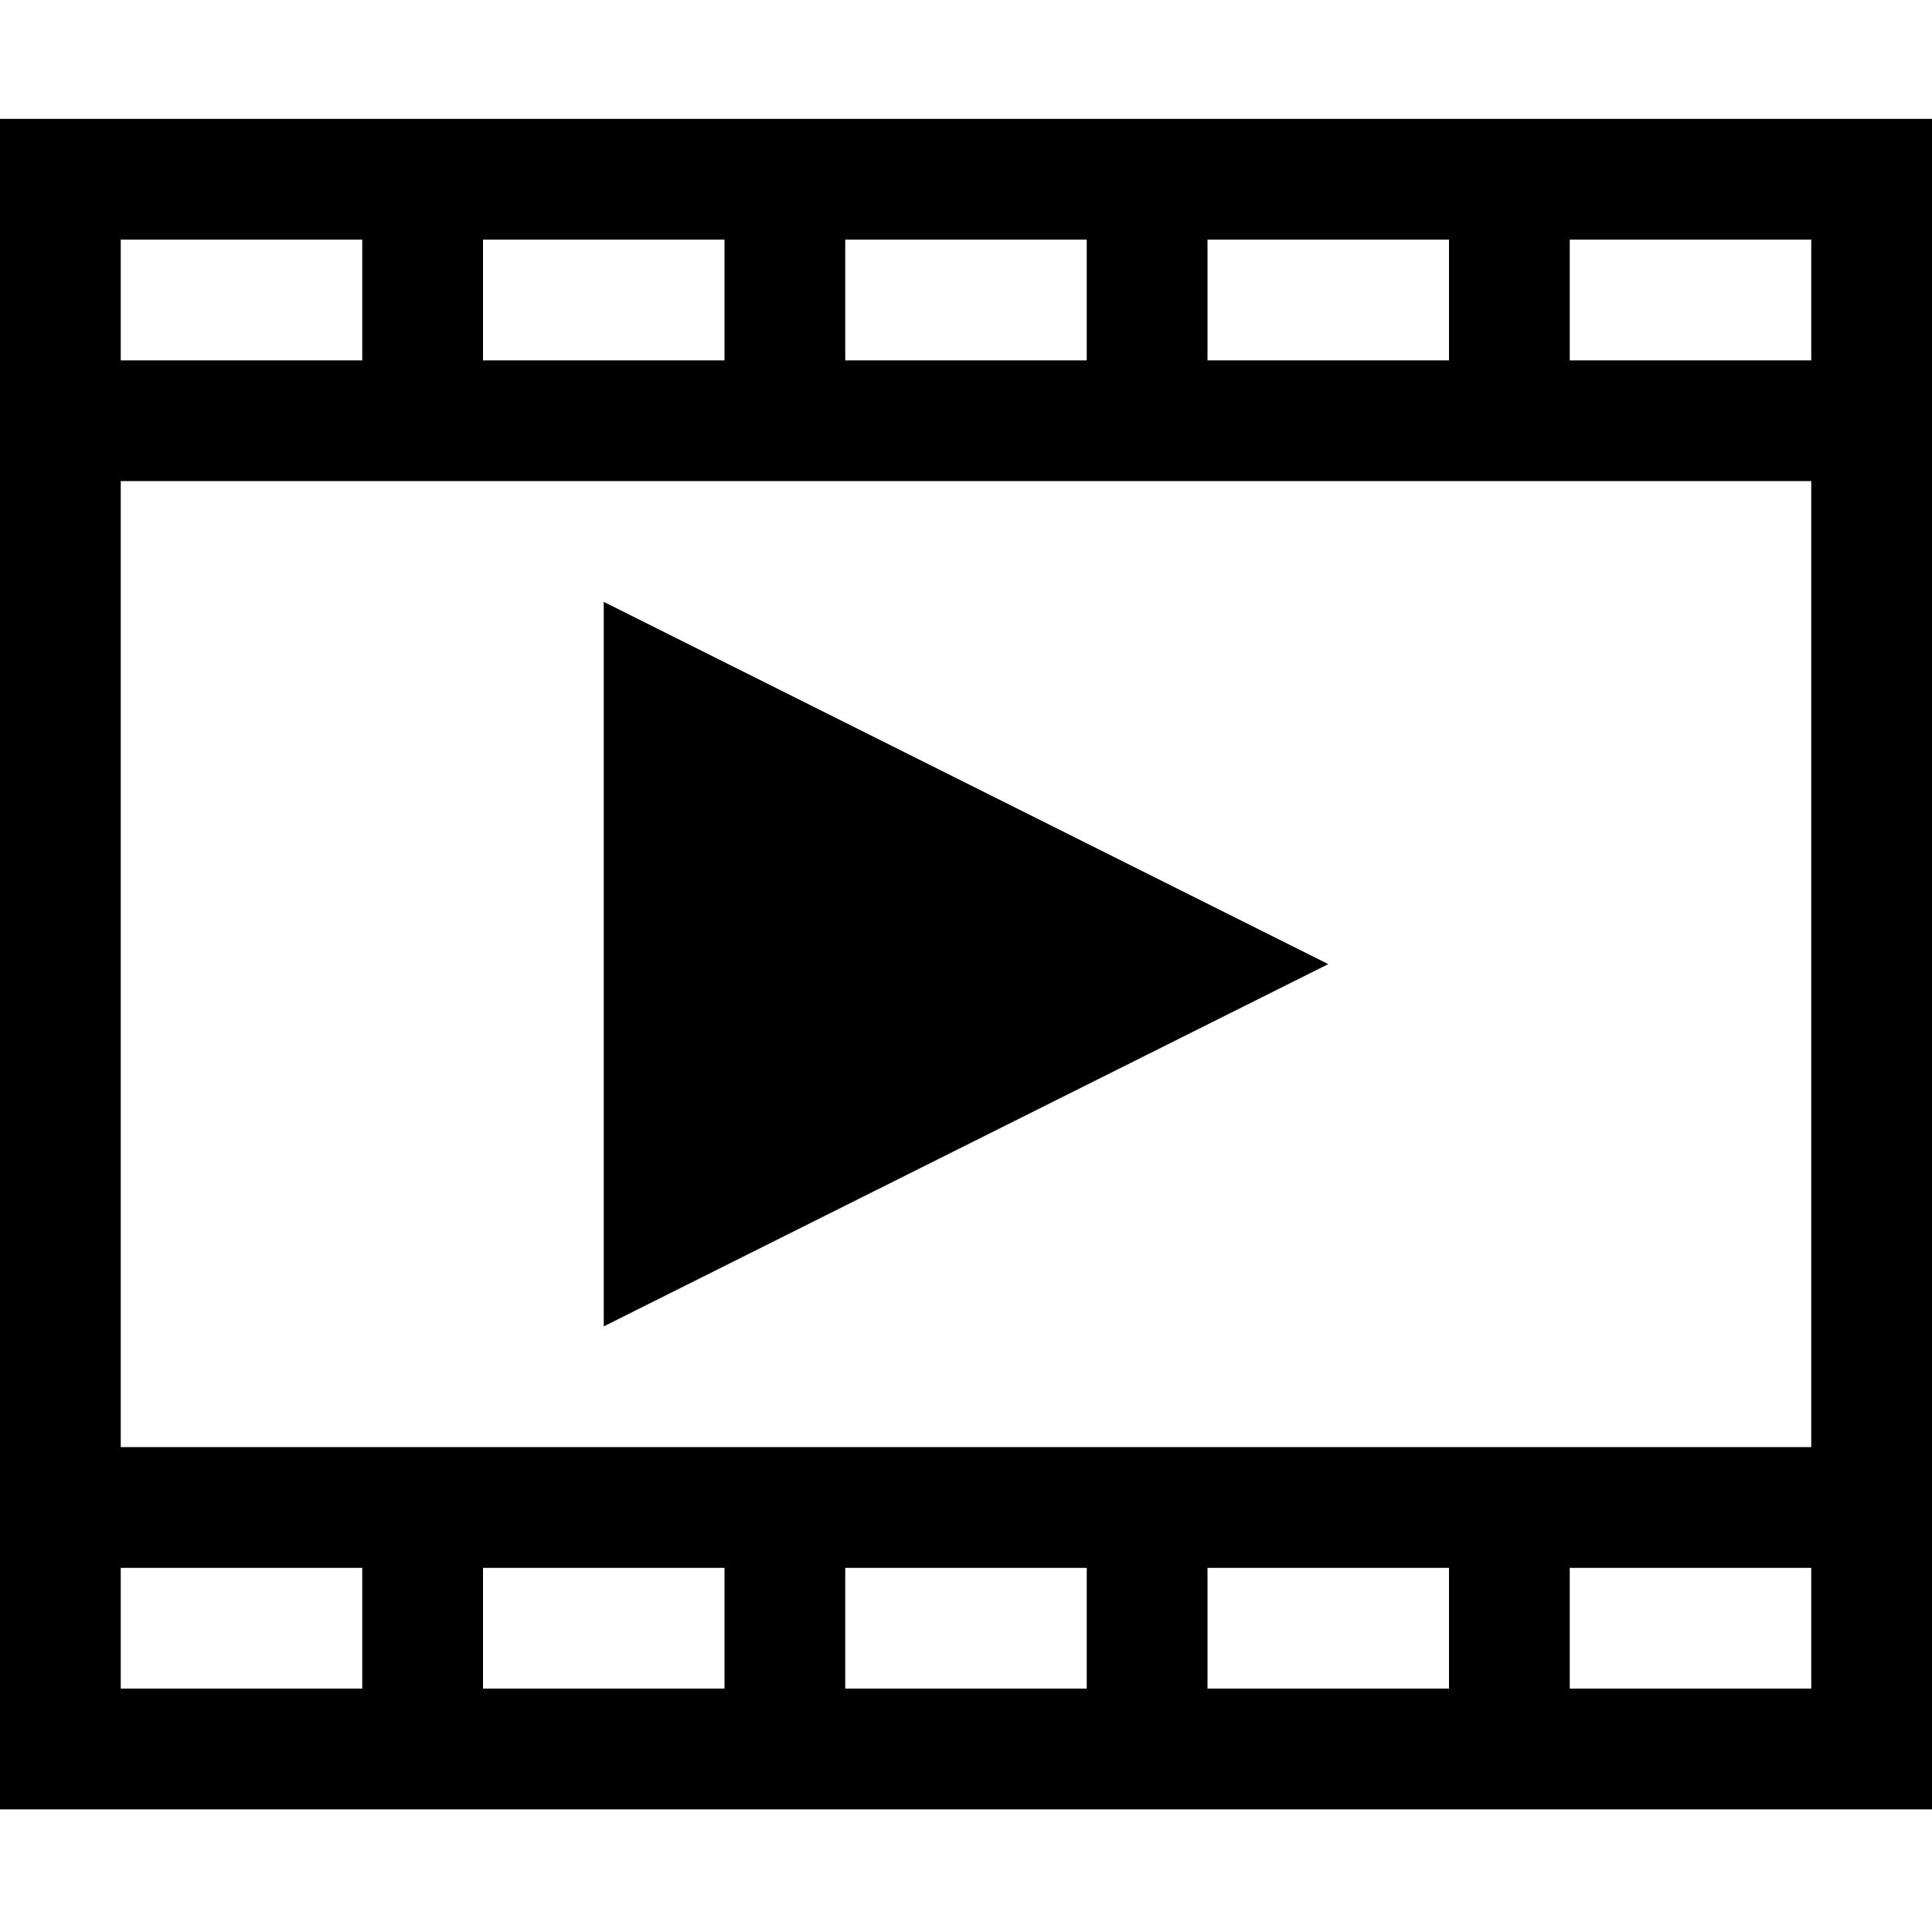
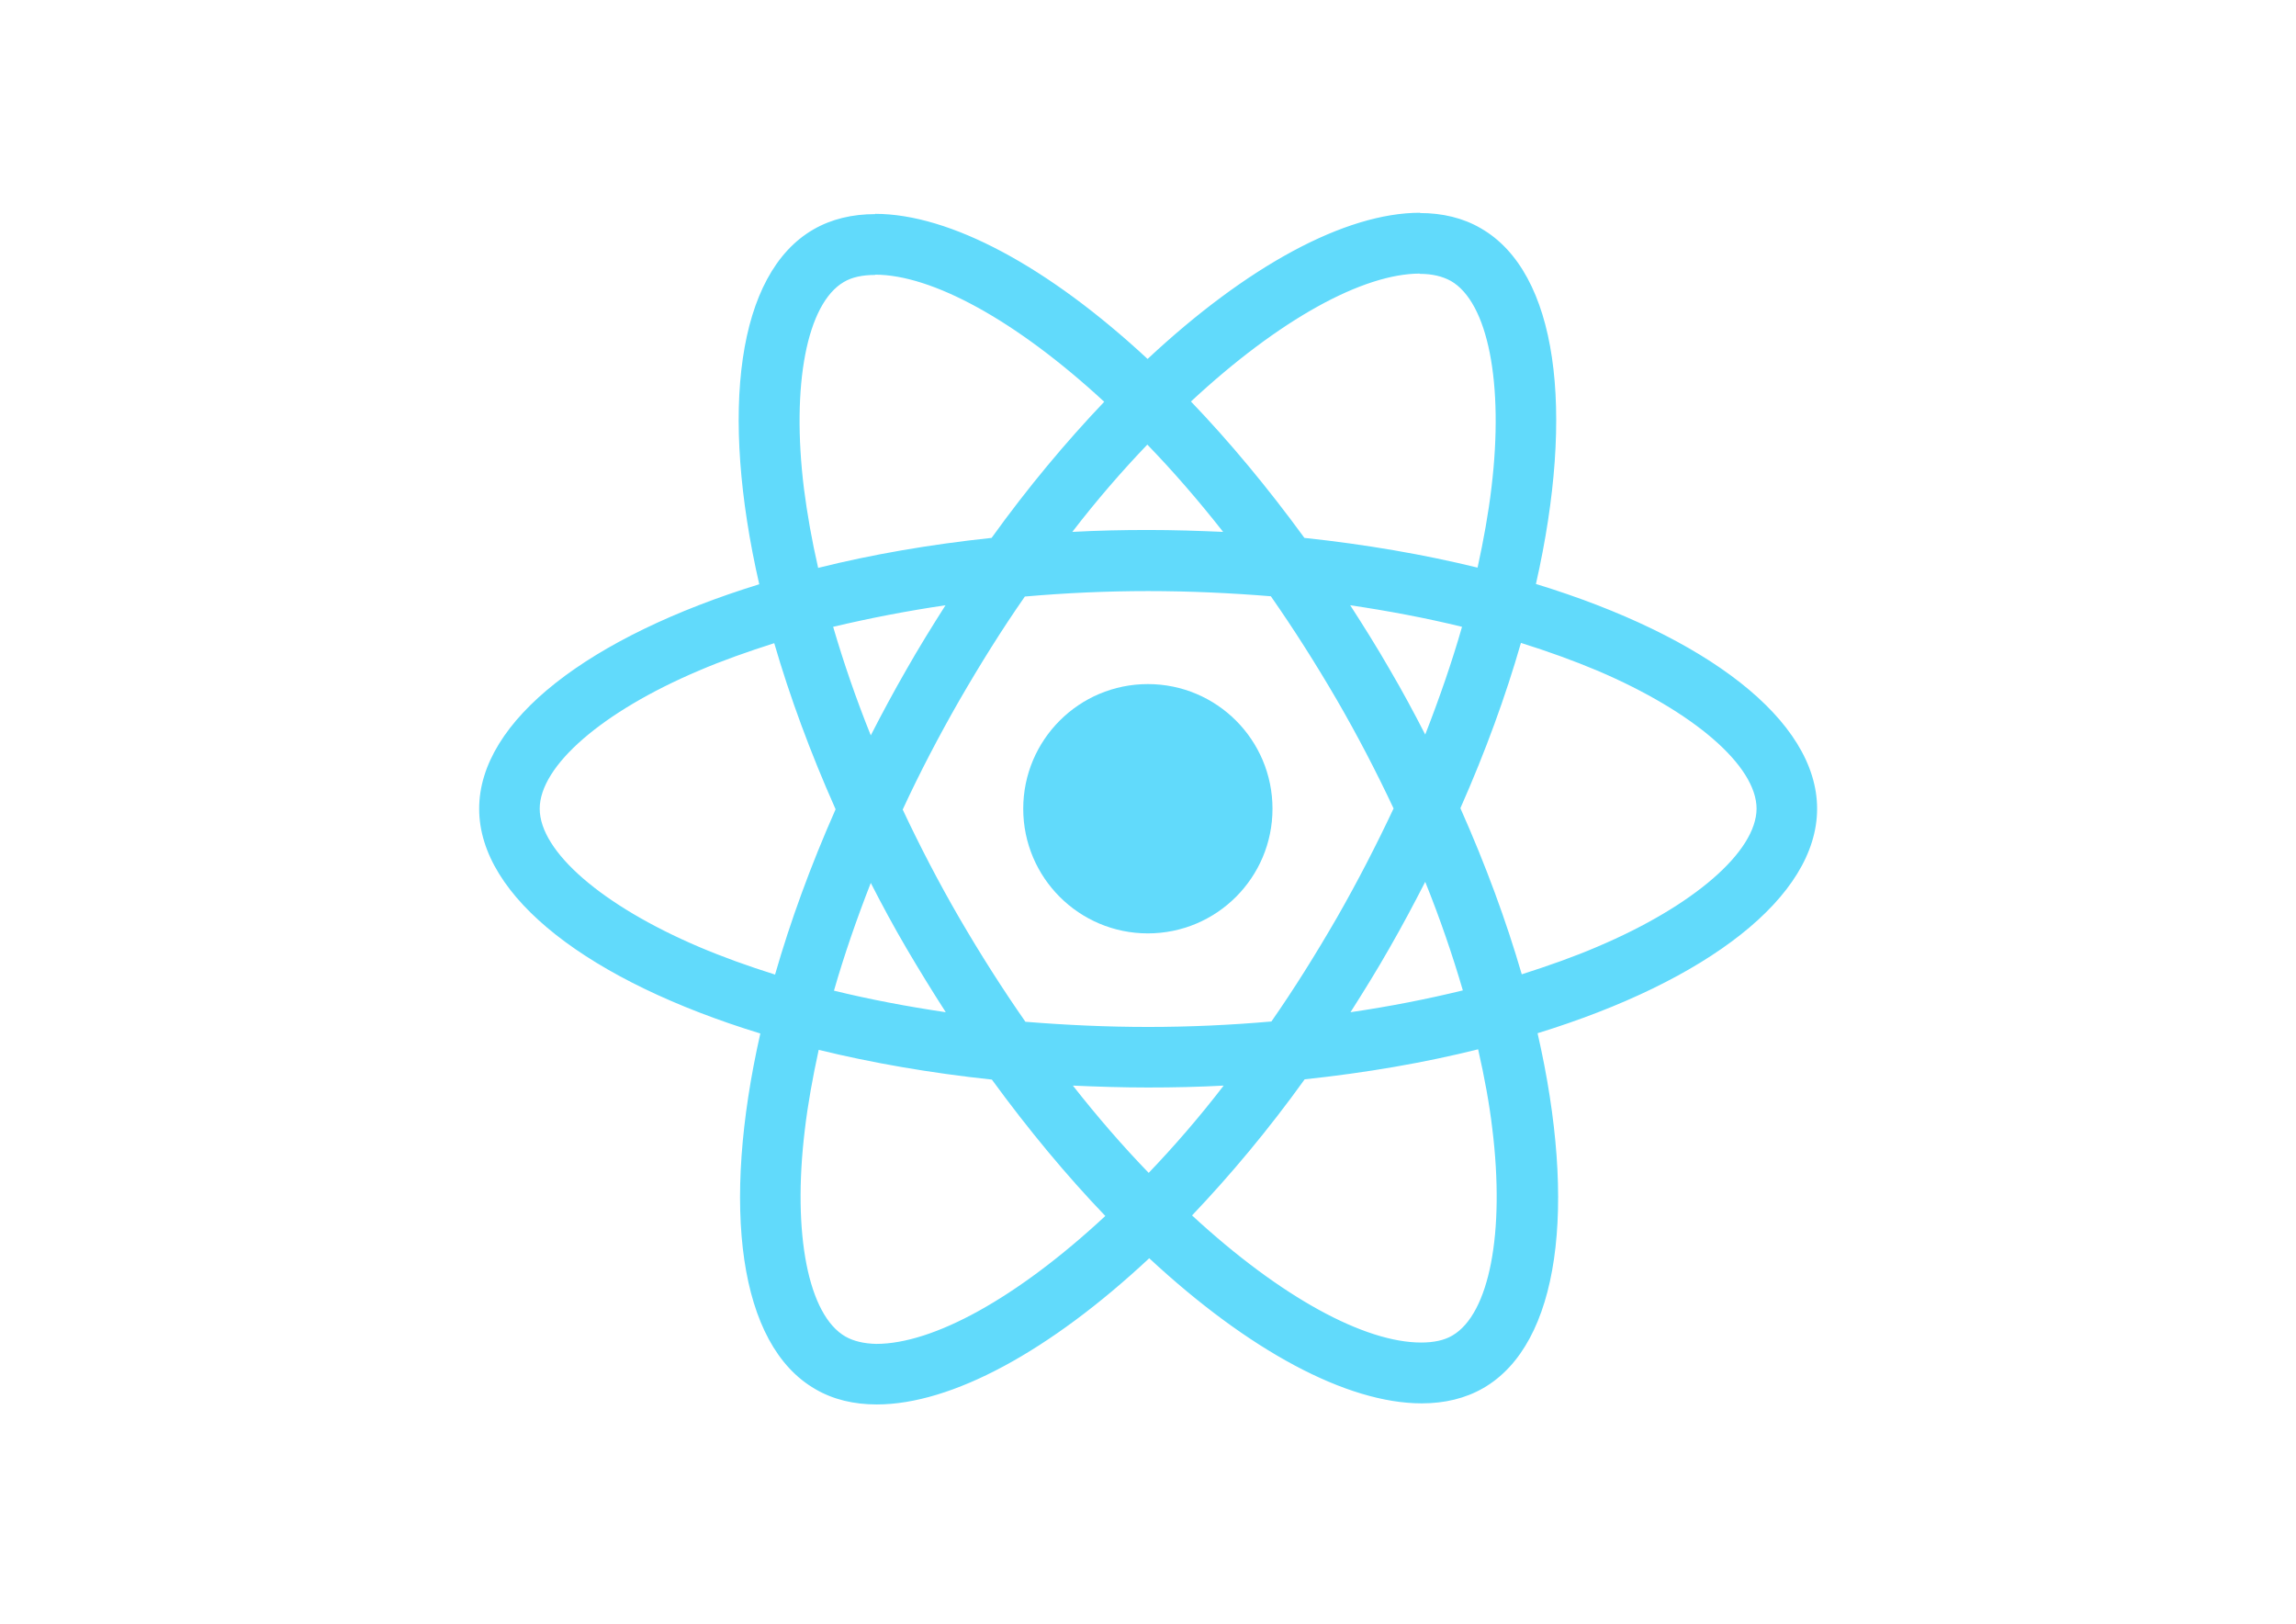
- <svg xmlns="http://www.w3.org/2000/svg" version="1.1" id="Layer_1" x="0px" y="0px" width="512px" height="512px" viewBox="0 0 512 512" enable-background="new 0 0 512 512" xml:space="preserve">
-   <path d="M352,255.5l-192,96v-192L352,255.5z M512,31.5v448H0v-448H512z M320,95.5h64v-32h-64V95.5z M224,95.5h64v-32h-64V95.5z   M128,95.5h64v-32h-64V95.5z M32,95.5h64v-32H32V95.5z M96,415.5H32v32h64V415.5z M192,415.5h-64v32h64V415.5z M288,415.5h-64v32h64  V415.5z M384,415.5h-64v32h64V415.5z M480,415.5h-64v32h64V415.5z M480,127.5H32v256h448V127.5z M480,63.5h-64v32h64V63.5z" />
+ <svg xmlns="http://www.w3.org/2000/svg" viewBox="0 0 841.9 595.3">
+   <g fill="#61DAFB">
+     <path d="M666.3 296.5c0-32.5-40.7-63.3-103.1-82.4 14.4-63.6 8-114.2-20.2-130.4-6.5-3.8-14.1-5.6-22.4-5.6v22.3c4.6 0 8.3.9 11.4 2.6 13.6 7.8 19.5 37.5 14.9 75.7-1.1 9.4-2.9 19.3-5.1 29.4-19.6-4.8-41-8.5-63.5-10.9-13.5-18.5-27.5-35.3-41.6-50 32.6-30.3 63.2-46.9 84-46.9V78c-27.5 0-63.5 19.6-99.9 53.6-36.4-33.8-72.4-53.2-99.9-53.2v22.3c20.7 0 51.4 16.5 84 46.6-14 14.7-28 31.4-41.3 49.9-22.6 2.4-44 6.1-63.6 11-2.3-10-4-19.7-5.2-29-4.7-38.2 1.1-67.9 14.6-75.8 3-1.8 6.9-2.6 11.5-2.6V78.5c-8.4 0-16 1.8-22.6 5.6-28.1 16.2-34.4 66.7-19.9 130.1-62.2 19.2-102.7 49.9-102.7 82.3 0 32.5 40.7 63.3 103.1 82.4-14.4 63.6-8 114.2 20.2 130.4 6.5 3.8 14.1 5.6 22.5 5.6 27.5 0 63.5-19.6 99.9-53.6 36.4 33.8 72.4 53.2 99.9 53.2 8.4 0 16-1.8 22.6-5.6 28.1-16.2 34.4-66.7 19.9-130.1 62-19.1 102.5-49.9 102.5-82.3zm-130.2-66.7c-3.7 12.9-8.3 26.2-13.5 39.5-4.1-8-8.4-16-13.1-24-4.6-8-9.5-15.8-14.4-23.4 14.2 2.1 27.9 4.7 41 7.9zm-45.8 106.5c-7.8 13.5-15.8 26.3-24.1 38.2-14.9 1.3-30 2-45.2 2-15.1 0-30.2-.7-45-1.9-8.3-11.9-16.4-24.6-24.2-38-7.6-13.1-14.5-26.4-20.8-39.8 6.2-13.4 13.2-26.8 20.7-39.9 7.8-13.5 15.8-26.3 24.1-38.2 14.9-1.3 30-2 45.2-2 15.1 0 30.2.7 45 1.9 8.3 11.9 16.4 24.6 24.2 38 7.6 13.1 14.5 26.4 20.8 39.8-6.3 13.4-13.2 26.8-20.7 39.9zm32.3-13c5.4 13.4 10 26.8 13.8 39.8-13.1 3.2-26.9 5.9-41.2 8 4.9-7.7 9.8-15.6 14.4-23.7 4.6-8 8.9-16.1 13-24.1zM421.2 430c-9.3-9.6-18.6-20.3-27.8-32 9 .4 18.2.7 27.5.7 9.4 0 18.7-.2 27.8-.7-9 11.7-18.3 22.4-27.5 32zm-74.4-58.9c-14.2-2.1-27.9-4.7-41-7.9 3.7-12.9 8.3-26.2 13.5-39.5 4.1 8 8.4 16 13.1 24 4.7 8 9.5 15.8 14.4 23.4zM420.7 163c9.3 9.6 18.6 20.3 27.8 32-9-.4-18.2-.7-27.5-.7-9.4 0-18.7.2-27.8.7 9-11.7 18.3-22.4 27.5-32zm-74 58.9c-4.9 7.7-9.8 15.6-14.4 23.7-4.6 8-8.9 16-13 24-5.4-13.4-10-26.8-13.8-39.8 13.1-3.1 26.9-5.8 41.2-7.9zm-90.5 125.2c-35.4-15.1-58.3-34.9-58.3-50.6 0-15.7 22.9-35.6 58.3-50.6 8.6-3.7 18-7 27.7-10.1 5.7 19.6 13.2 40 22.5 60.9-9.2 20.8-16.6 41.1-22.2 60.6-9.9-3.1-19.3-6.5-28-10.2zM310 490c-13.6-7.8-19.5-37.5-14.9-75.7 1.1-9.4 2.9-19.3 5.1-29.4 19.6 4.8 41 8.5 63.5 10.9 13.5 18.5 27.5 35.3 41.6 50-32.6 30.3-63.2 46.9-84 46.9-4.5-.1-8.3-1-11.3-2.7zm237.2-76.2c4.7 38.2-1.1 67.9-14.6 75.8-3 1.8-6.9 2.6-11.5 2.6-20.7 0-51.4-16.5-84-46.6 14-14.7 28-31.4 41.3-49.9 22.6-2.4 44-6.1 63.6-11 2.3 10.1 4.1 19.8 5.2 29.1zm38.5-66.7c-8.6 3.7-18 7-27.7 10.1-5.7-19.6-13.2-40-22.5-60.9 9.2-20.8 16.6-41.1 22.2-60.6 9.9 3.1 19.3 6.5 28.1 10.2 35.4 15.1 58.3 34.9 58.3 50.6-.1 15.7-23 35.6-58.4 50.6zM320.8 78.4z" />
+     <circle cx="420.9" cy="296.5" r="45.7" />
+     <path d="M520.5 78.1z" />
+   </g>
</svg>
